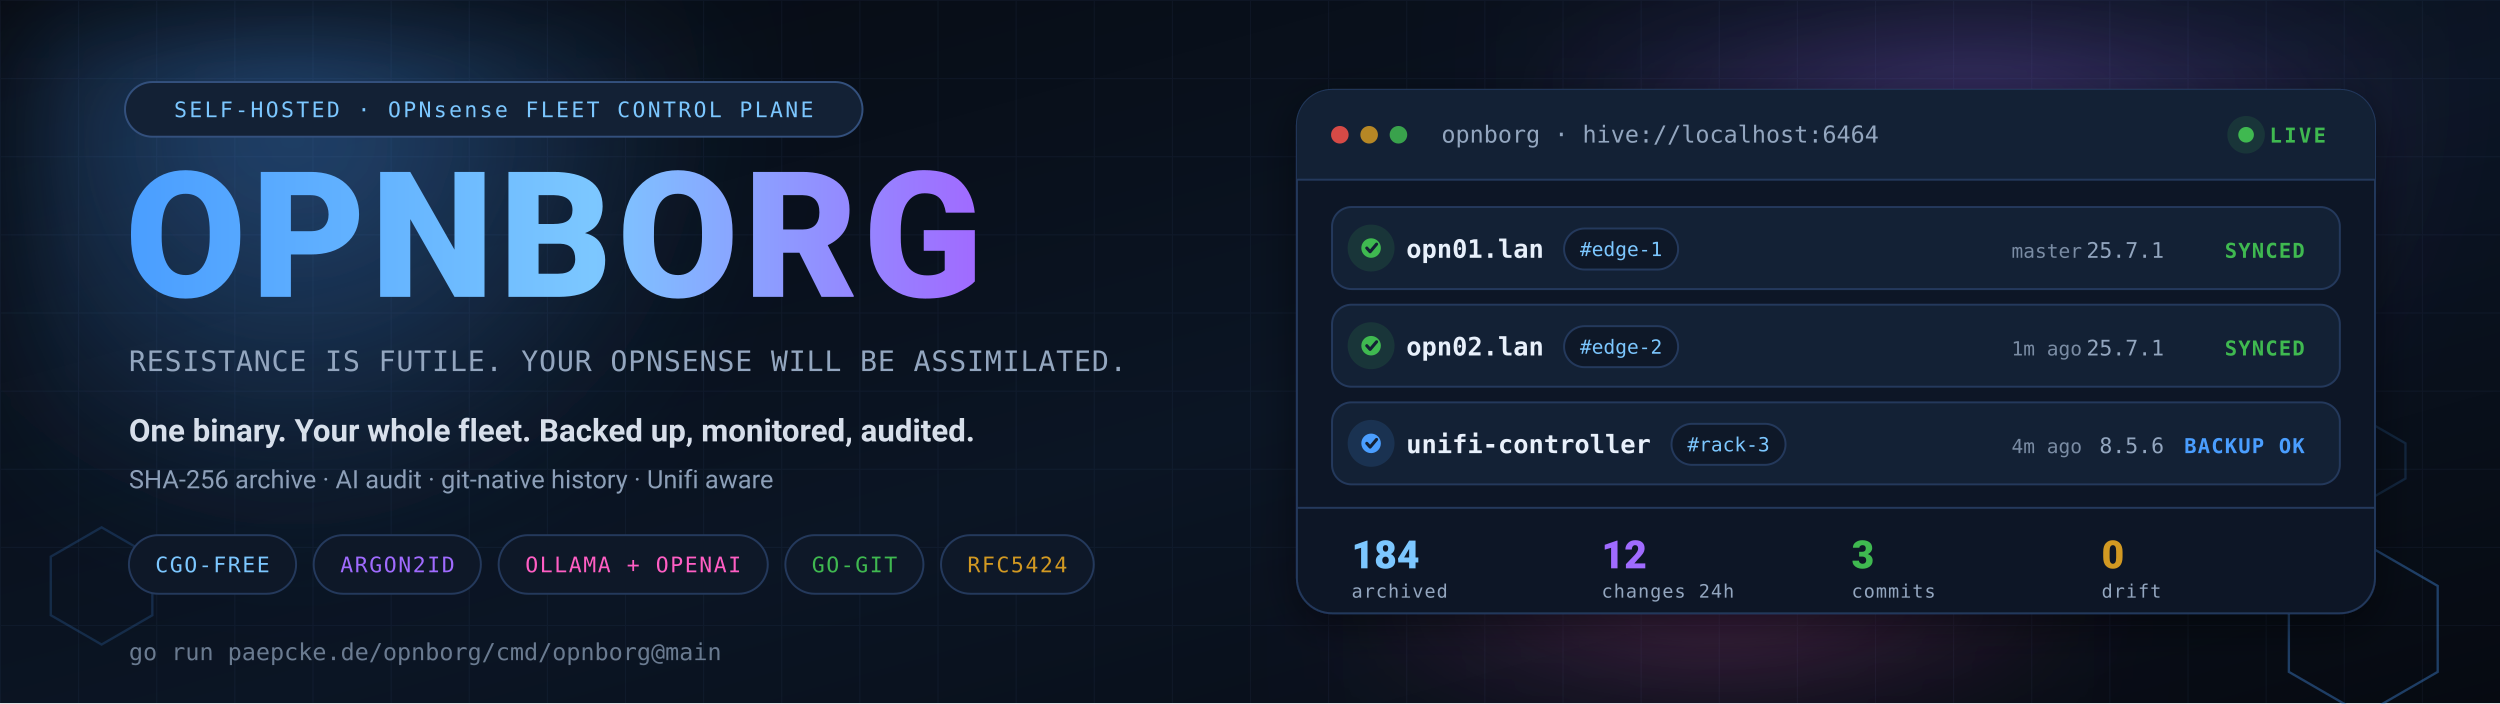
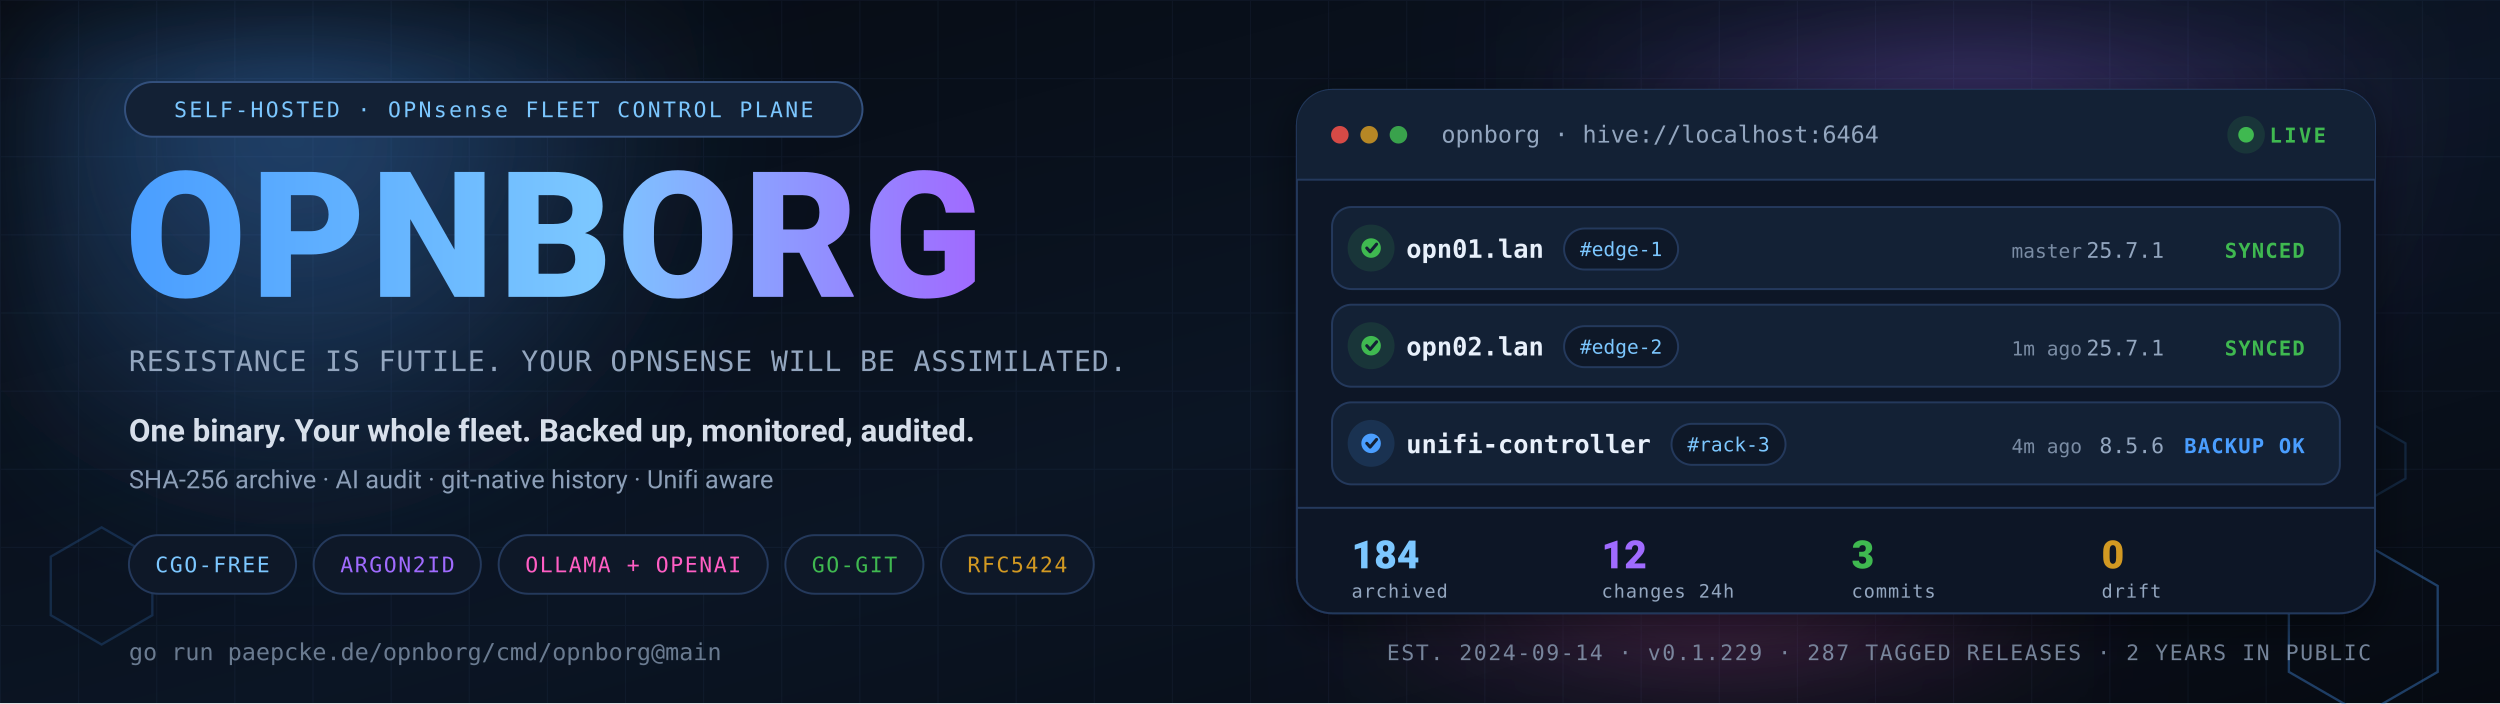
<svg xmlns="http://www.w3.org/2000/svg" width="1280" height="360" viewBox="0 0 1280 360" role="img" aria-label="OPNBORG - self-hosted OPNsense fleet backup, monitoring and audit daemon">
  <defs>
    <linearGradient id="bg" x1="0" y1="0" x2="1" y2="1">
      <stop offset="0" stop-color="#060a11" />
      <stop offset="0.55" stop-color="#0b1524" />
      <stop offset="1" stop-color="#060a11" />
    </linearGradient>
    <linearGradient id="mark" x1="0" y1="0" x2="1" y2="0">
      <stop offset="0" stop-color="#4a9eff" />
      <stop offset="0.55" stop-color="#7cc7ff" />
      <stop offset="1" stop-color="#a06bff" />
    </linearGradient>
    <linearGradient id="okg" x1="0" y1="0" x2="1" y2="0">
      <stop offset="0" stop-color="#3fb950" stop-opacity="0.15" />
      <stop offset="1" stop-color="#3fb950" stop-opacity="0.85" />
    </linearGradient>
    <radialGradient id="glowA">
      <stop offset="0" stop-color="#4a9eff" stop-opacity="0.42" />
      <stop offset="1" stop-color="#4a9eff" stop-opacity="0" />
    </radialGradient>
    <radialGradient id="glowB">
      <stop offset="0" stop-color="#a06bff" stop-opacity="0.34" />
      <stop offset="1" stop-color="#a06bff" stop-opacity="0" />
    </radialGradient>
    <radialGradient id="glowC">
      <stop offset="0" stop-color="#ff5ec4" stop-opacity="0.26" />
      <stop offset="1" stop-color="#ff5ec4" stop-opacity="0" />
    </radialGradient>
    <pattern id="grid" width="40" height="40" patternUnits="userSpaceOnUse">
      <path d="M40 0H0V40" fill="none" stroke="#78a0dc" stroke-opacity="0.055" stroke-width="1" />
    </pattern>
    <filter id="blur36" x="-40%" y="-40%" width="180%" height="180%">
      <feGaussianBlur stdDeviation="36" />
    </filter>
    <filter id="shadow" x="-20%" y="-20%" width="140%" height="140%">
      <feDropShadow dx="0" dy="6" stdDeviation="10" flood-color="#000" flood-opacity="0.45" />
    </filter>
    <style>
@keyframes pulse{0%,100%{opacity:1}50%{opacity:.3}}
@keyframes drift{0%,100%{transform:translate(0,0)}50%{transform:translate(8px,-6px)}}
.live{animation:pulse 2.4s ease-in-out infinite}
.glow{animation:drift 16s ease-in-out infinite}
</style>
  </defs>
  <rect width="1280" height="360" fill="url(#bg)" />
  <rect width="1280" height="360" fill="url(#grid)" />
  <g class="glow">
    <circle cx="150" cy="60" r="220" fill="url(#glowA)" filter="url(#blur36)" />
    <circle cx="1010" cy="40" r="240" fill="url(#glowB)" filter="url(#blur36)" />
    <circle cx="880" cy="330" r="200" fill="url(#glowC)" filter="url(#blur36)" />
  </g>
  <polygon points="1248.1,344.0 1210.0,366.0 1171.9,344.0 1171.9,300.0 1210.0,278.0 1248.1,300.0" fill="none" stroke="#4a9eff" stroke-opacity="0.35" stroke-width="1.2" />
  <polygon points="1170.5,275.0 1148.0,288.0 1125.5,275.0 1125.5,249.0 1148.0,236.0 1170.5,249.0" fill="none" stroke="#4a9eff" stroke-opacity="0.22" stroke-width="1.2" />
  <polygon points="1231.6,245.0 1216.0,254.0 1200.4,245.0 1200.4,227.0 1216.0,218.0 1231.6,227.0" fill="none" stroke="#4a9eff" stroke-opacity="0.16" stroke-width="1.2" />
  <polygon points="78.0,315.0 52.0,330.0 26.0,315.0 26.0,285.0 52.0,270.0 78.0,285.0" fill="none" stroke="#4a9eff" stroke-opacity="0.18" stroke-width="1.2" />
  <rect x="64.0" y="42.0" width="377.6" height="28" rx="14.0" fill="#132135" stroke="#33507d" stroke-width="1" />
  <text x="252.8" y="60.0" font-family="ui-monospace,SFMono-Regular,Menlo,Consolas,monospace" font-size="11" font-weight="400" fill="#7cc7ff" text-anchor="middle" letter-spacing="1.2">SELF-HOSTED  ·  OPNsense FLEET CONTROL PLANE</text>
  <text x="64.0" y="152.0" font-family="ui-sans-serif,-apple-system,'Segoe UI',Roboto,Helvetica,Arial,sans-serif" font-size="90" font-weight="800" fill="url(#mark)" text-anchor="start" letter-spacing="2.5">OPNBORG</text>
  <text x="66.0" y="190.0" font-family="ui-monospace,SFMono-Regular,Menlo,Consolas,monospace" font-size="14.5" font-weight="400" fill="#93a6bf" text-anchor="start" letter-spacing="0.4">RESISTANCE IS FUTILE. YOUR OPNSENSE WILL BE ASSIMILATED.</text>
  <text x="66.0" y="226.0" font-family="ui-sans-serif,-apple-system,'Segoe UI',Roboto,Helvetica,Arial,sans-serif" font-size="16" font-weight="600" fill="#e8f0fb" text-anchor="start" opacity="0.92">One binary. Your whole fleet. Backed up, monitored, audited.</text>
  <text x="66.0" y="250.0" font-family="ui-sans-serif,-apple-system,'Segoe UI',Roboto,Helvetica,Arial,sans-serif" font-size="13" font-weight="400" fill="#93a6bf" text-anchor="start" opacity="0.95">SHA-256 archive  ·  AI audit  ·  git-native history  ·  Unifi aware</text>
  <rect x="66.0" y="274.0" width="85.6" height="30" rx="15.0" fill="#0e1828" stroke="#24395c" stroke-width="1" />
  <text x="108.8" y="293.0" font-family="ui-monospace,SFMono-Regular,Menlo,Consolas,monospace" font-size="11" font-weight="400" fill="#7cc7ff" text-anchor="middle" letter-spacing="0.8">CGO-FREE</text>
  <rect x="160.6" y="274.0" width="85.6" height="30" rx="15.0" fill="#0e1828" stroke="#24395c" stroke-width="1" />
  <text x="203.5" y="293.0" font-family="ui-monospace,SFMono-Regular,Menlo,Consolas,monospace" font-size="11" font-weight="400" fill="#a06bff" text-anchor="middle" letter-spacing="0.8">ARGON2ID</text>
  <rect x="255.3" y="274.0" width="137.8" height="30" rx="15.0" fill="#0e1828" stroke="#24395c" stroke-width="1" />
  <text x="324.2" y="293.0" font-family="ui-monospace,SFMono-Regular,Menlo,Consolas,monospace" font-size="11" font-weight="400" fill="#ff5ec4" text-anchor="middle" letter-spacing="0.8">OLLAMA + OPENAI</text>
  <rect x="402.1" y="274.0" width="70.7" height="30" rx="15.0" fill="#0e1828" stroke="#24395c" stroke-width="1" />
  <text x="437.5" y="293.0" font-family="ui-monospace,SFMono-Regular,Menlo,Consolas,monospace" font-size="11" font-weight="400" fill="#3fb950" text-anchor="middle" letter-spacing="0.8">GO-GIT</text>
  <rect x="481.8" y="274.0" width="78.2" height="30" rx="15.0" fill="#0e1828" stroke="#24395c" stroke-width="1" />
  <text x="520.9" y="293.0" font-family="ui-monospace,SFMono-Regular,Menlo,Consolas,monospace" font-size="11" font-weight="400" fill="#d29922" text-anchor="middle" letter-spacing="0.8">RFC5424</text>
  <text x="66.0" y="338.0" font-family="ui-monospace,SFMono-Regular,Menlo,Consolas,monospace" font-size="12" font-weight="400" fill="#93a6bf" text-anchor="start" opacity="0.7">go run paepcke.de/opnborg/cmd/opnborg@main</text>
+   <text x="1214.0" y="338.0" font-family="ui-monospace,SFMono-Regular,Menlo,Consolas,monospace" font-size="11" font-weight="400" fill="#93a6bf" text-anchor="end" letter-spacing="0.8" opacity="0.8">EST. 2024-09-14  ·  v0.1.229  ·  287 TAGGED RELEASES  ·  2 YEARS IN PUBLIC</text>
  <rect x="664" y="46" width="552" height="268" rx="18" fill="#0e1828" stroke="#24395c" filter="url(#shadow)" />
  <rect x="664" y="46" width="552" height="46" rx="18" fill="#132135" />
  <rect x="664" y="74" width="552" height="18" fill="#132135" />
  <circle cx="686" cy="69" r="4.5" fill="#f85149" opacity="0.85" />
  <circle cx="701" cy="69" r="4.5" fill="#d29922" opacity="0.85" />
  <circle cx="716" cy="69" r="4.5" fill="#3fb950" opacity="0.85" />
  <text x="738.0" y="73.0" font-family="ui-monospace,SFMono-Regular,Menlo,Consolas,monospace" font-size="12" font-weight="400" fill="#93a6bf" text-anchor="start">opnborg  ·  hive://localhost:6464</text>
  <g class="live">
    <circle cx="1150" cy="69" r="9.6" fill="#3fb950" opacity="0.14" />
    <circle cx="1150" cy="69" r="4" fill="#3fb950" />
  </g>
  <text x="1162.0" y="73.0" font-family="ui-monospace,SFMono-Regular,Menlo,Consolas,monospace" font-size="10.5" font-weight="700" fill="#3fb950" text-anchor="start" letter-spacing="1.2">LIVE</text>
  <line x1="664" y1="92" x2="1216" y2="92" stroke="#24395c" />
  <rect x="682" y="106" width="516" height="42" rx="10" fill="#132135" stroke="#24395c" />
  <circle cx="702" cy="127" r="12.0" fill="#3fb950" opacity="0.14" />
  <circle cx="702" cy="127" r="5" fill="#3fb950" />
  <path d="M699.8 127.0 l1.7 1.9 l3.3 -3.9" fill="none" stroke="#132135" stroke-width="1.6" stroke-linecap="round" stroke-linejoin="round" />
  <text x="720.0" y="132.0" font-family="ui-monospace,SFMono-Regular,Menlo,Consolas,monospace" font-size="13" font-weight="600" fill="#e8f0fb" text-anchor="start">opn01.lan</text>
  <rect x="800.8" y="117.0" width="58.4" height="21" rx="10.5" fill="#0e1828" stroke="#24395c" stroke-width="1" />
  <text x="830.0" y="131.1" font-family="ui-monospace,SFMono-Regular,Menlo,Consolas,monospace" font-size="10" font-weight="400" fill="#7cc7ff" text-anchor="middle">#edge-1</text>
  <text x="1066.0" y="132.0" font-family="ui-monospace,SFMono-Regular,Menlo,Consolas,monospace" font-size="10" font-weight="400" fill="#93a6bf" text-anchor="end" opacity="0.8">master</text>
  <text x="1108.0" y="132.0" font-family="ui-monospace,SFMono-Regular,Menlo,Consolas,monospace" font-size="11" font-weight="400" fill="#93a6bf" text-anchor="end">25.7.1</text>
  <text x="1180.0" y="132.0" font-family="ui-monospace,SFMono-Regular,Menlo,Consolas,monospace" font-size="10.5" font-weight="700" fill="#3fb950" text-anchor="end" letter-spacing="0.6">SYNCED</text>
  <rect x="682" y="156" width="516" height="42" rx="10" fill="#132135" stroke="#24395c" />
  <circle cx="702" cy="177" r="12.0" fill="#3fb950" opacity="0.14" />
  <circle cx="702" cy="177" r="5" fill="#3fb950" />
  <path d="M699.8 177.0 l1.7 1.9 l3.3 -3.9" fill="none" stroke="#132135" stroke-width="1.6" stroke-linecap="round" stroke-linejoin="round" />
  <text x="720.0" y="182.0" font-family="ui-monospace,SFMono-Regular,Menlo,Consolas,monospace" font-size="13" font-weight="600" fill="#e8f0fb" text-anchor="start">opn02.lan</text>
  <rect x="800.8" y="167.0" width="58.4" height="21" rx="10.5" fill="#0e1828" stroke="#24395c" stroke-width="1" />
  <text x="830.0" y="181.1" font-family="ui-monospace,SFMono-Regular,Menlo,Consolas,monospace" font-size="10" font-weight="400" fill="#7cc7ff" text-anchor="middle">#edge-2</text>
  <text x="1066.0" y="182.0" font-family="ui-monospace,SFMono-Regular,Menlo,Consolas,monospace" font-size="10" font-weight="400" fill="#93a6bf" text-anchor="end" opacity="0.8">1m ago</text>
  <text x="1108.0" y="182.0" font-family="ui-monospace,SFMono-Regular,Menlo,Consolas,monospace" font-size="11" font-weight="400" fill="#93a6bf" text-anchor="end">25.7.1</text>
  <text x="1180.0" y="182.0" font-family="ui-monospace,SFMono-Regular,Menlo,Consolas,monospace" font-size="10.5" font-weight="700" fill="#3fb950" text-anchor="end" letter-spacing="0.6">SYNCED</text>
  <rect x="682" y="206" width="516" height="42" rx="10" fill="#132135" stroke="#24395c" />
  <circle cx="702" cy="227" r="12.0" fill="#4a9eff" opacity="0.14" />
  <circle cx="702" cy="227" r="5" fill="#4a9eff" />
  <path d="M699.8 227.0 l1.7 1.9 l3.3 -3.9" fill="none" stroke="#132135" stroke-width="1.6" stroke-linecap="round" stroke-linejoin="round" />
  <text x="720.0" y="232.0" font-family="ui-monospace,SFMono-Regular,Menlo,Consolas,monospace" font-size="13" font-weight="600" fill="#e8f0fb" text-anchor="start">unifi-controller</text>
  <rect x="855.8" y="217.0" width="58.4" height="21" rx="10.5" fill="#0e1828" stroke="#24395c" stroke-width="1" />
  <text x="885.0" y="231.1" font-family="ui-monospace,SFMono-Regular,Menlo,Consolas,monospace" font-size="10" font-weight="400" fill="#7cc7ff" text-anchor="middle">#rack-3</text>
  <text x="1066.0" y="232.0" font-family="ui-monospace,SFMono-Regular,Menlo,Consolas,monospace" font-size="10" font-weight="400" fill="#93a6bf" text-anchor="end" opacity="0.8">4m ago</text>
  <text x="1108.0" y="232.0" font-family="ui-monospace,SFMono-Regular,Menlo,Consolas,monospace" font-size="11" font-weight="400" fill="#93a6bf" text-anchor="end">8.5.6</text>
  <text x="1180.0" y="232.0" font-family="ui-monospace,SFMono-Regular,Menlo,Consolas,monospace" font-size="10.5" font-weight="700" fill="#4a9eff" text-anchor="end" letter-spacing="0.6">BACKUP OK</text>
  <line x1="664" y1="260" x2="1216" y2="260" stroke="#24395c" />
  <text x="692.0" y="291.0" font-family="ui-sans-serif,-apple-system,'Segoe UI',Roboto,Helvetica,Arial,sans-serif" font-size="20" font-weight="800" fill="#7cc7ff" text-anchor="start">184</text>
  <text x="692.0" y="306.0" font-family="ui-monospace,SFMono-Regular,Menlo,Consolas,monospace" font-size="9.5" font-weight="400" fill="#93a6bf" text-anchor="start" letter-spacing="0.5">archived</text>
  <text x="820.0" y="291.0" font-family="ui-sans-serif,-apple-system,'Segoe UI',Roboto,Helvetica,Arial,sans-serif" font-size="20" font-weight="800" fill="#a06bff" text-anchor="start">12</text>
  <text x="820.0" y="306.0" font-family="ui-monospace,SFMono-Regular,Menlo,Consolas,monospace" font-size="9.5" font-weight="400" fill="#93a6bf" text-anchor="start" letter-spacing="0.5">changes 24h</text>
  <text x="948.0" y="291.0" font-family="ui-sans-serif,-apple-system,'Segoe UI',Roboto,Helvetica,Arial,sans-serif" font-size="20" font-weight="800" fill="#3fb950" text-anchor="start">3</text>
  <text x="948.0" y="306.0" font-family="ui-monospace,SFMono-Regular,Menlo,Consolas,monospace" font-size="9.5" font-weight="400" fill="#93a6bf" text-anchor="start" letter-spacing="0.5">commits</text>
  <text x="1076.0" y="291.0" font-family="ui-sans-serif,-apple-system,'Segoe UI',Roboto,Helvetica,Arial,sans-serif" font-size="20" font-weight="800" fill="#d29922" text-anchor="start">0</text>
  <text x="1076.0" y="306.0" font-family="ui-monospace,SFMono-Regular,Menlo,Consolas,monospace" font-size="9.5" font-weight="400" fill="#93a6bf" text-anchor="start" letter-spacing="0.5">drift</text>
</svg>
